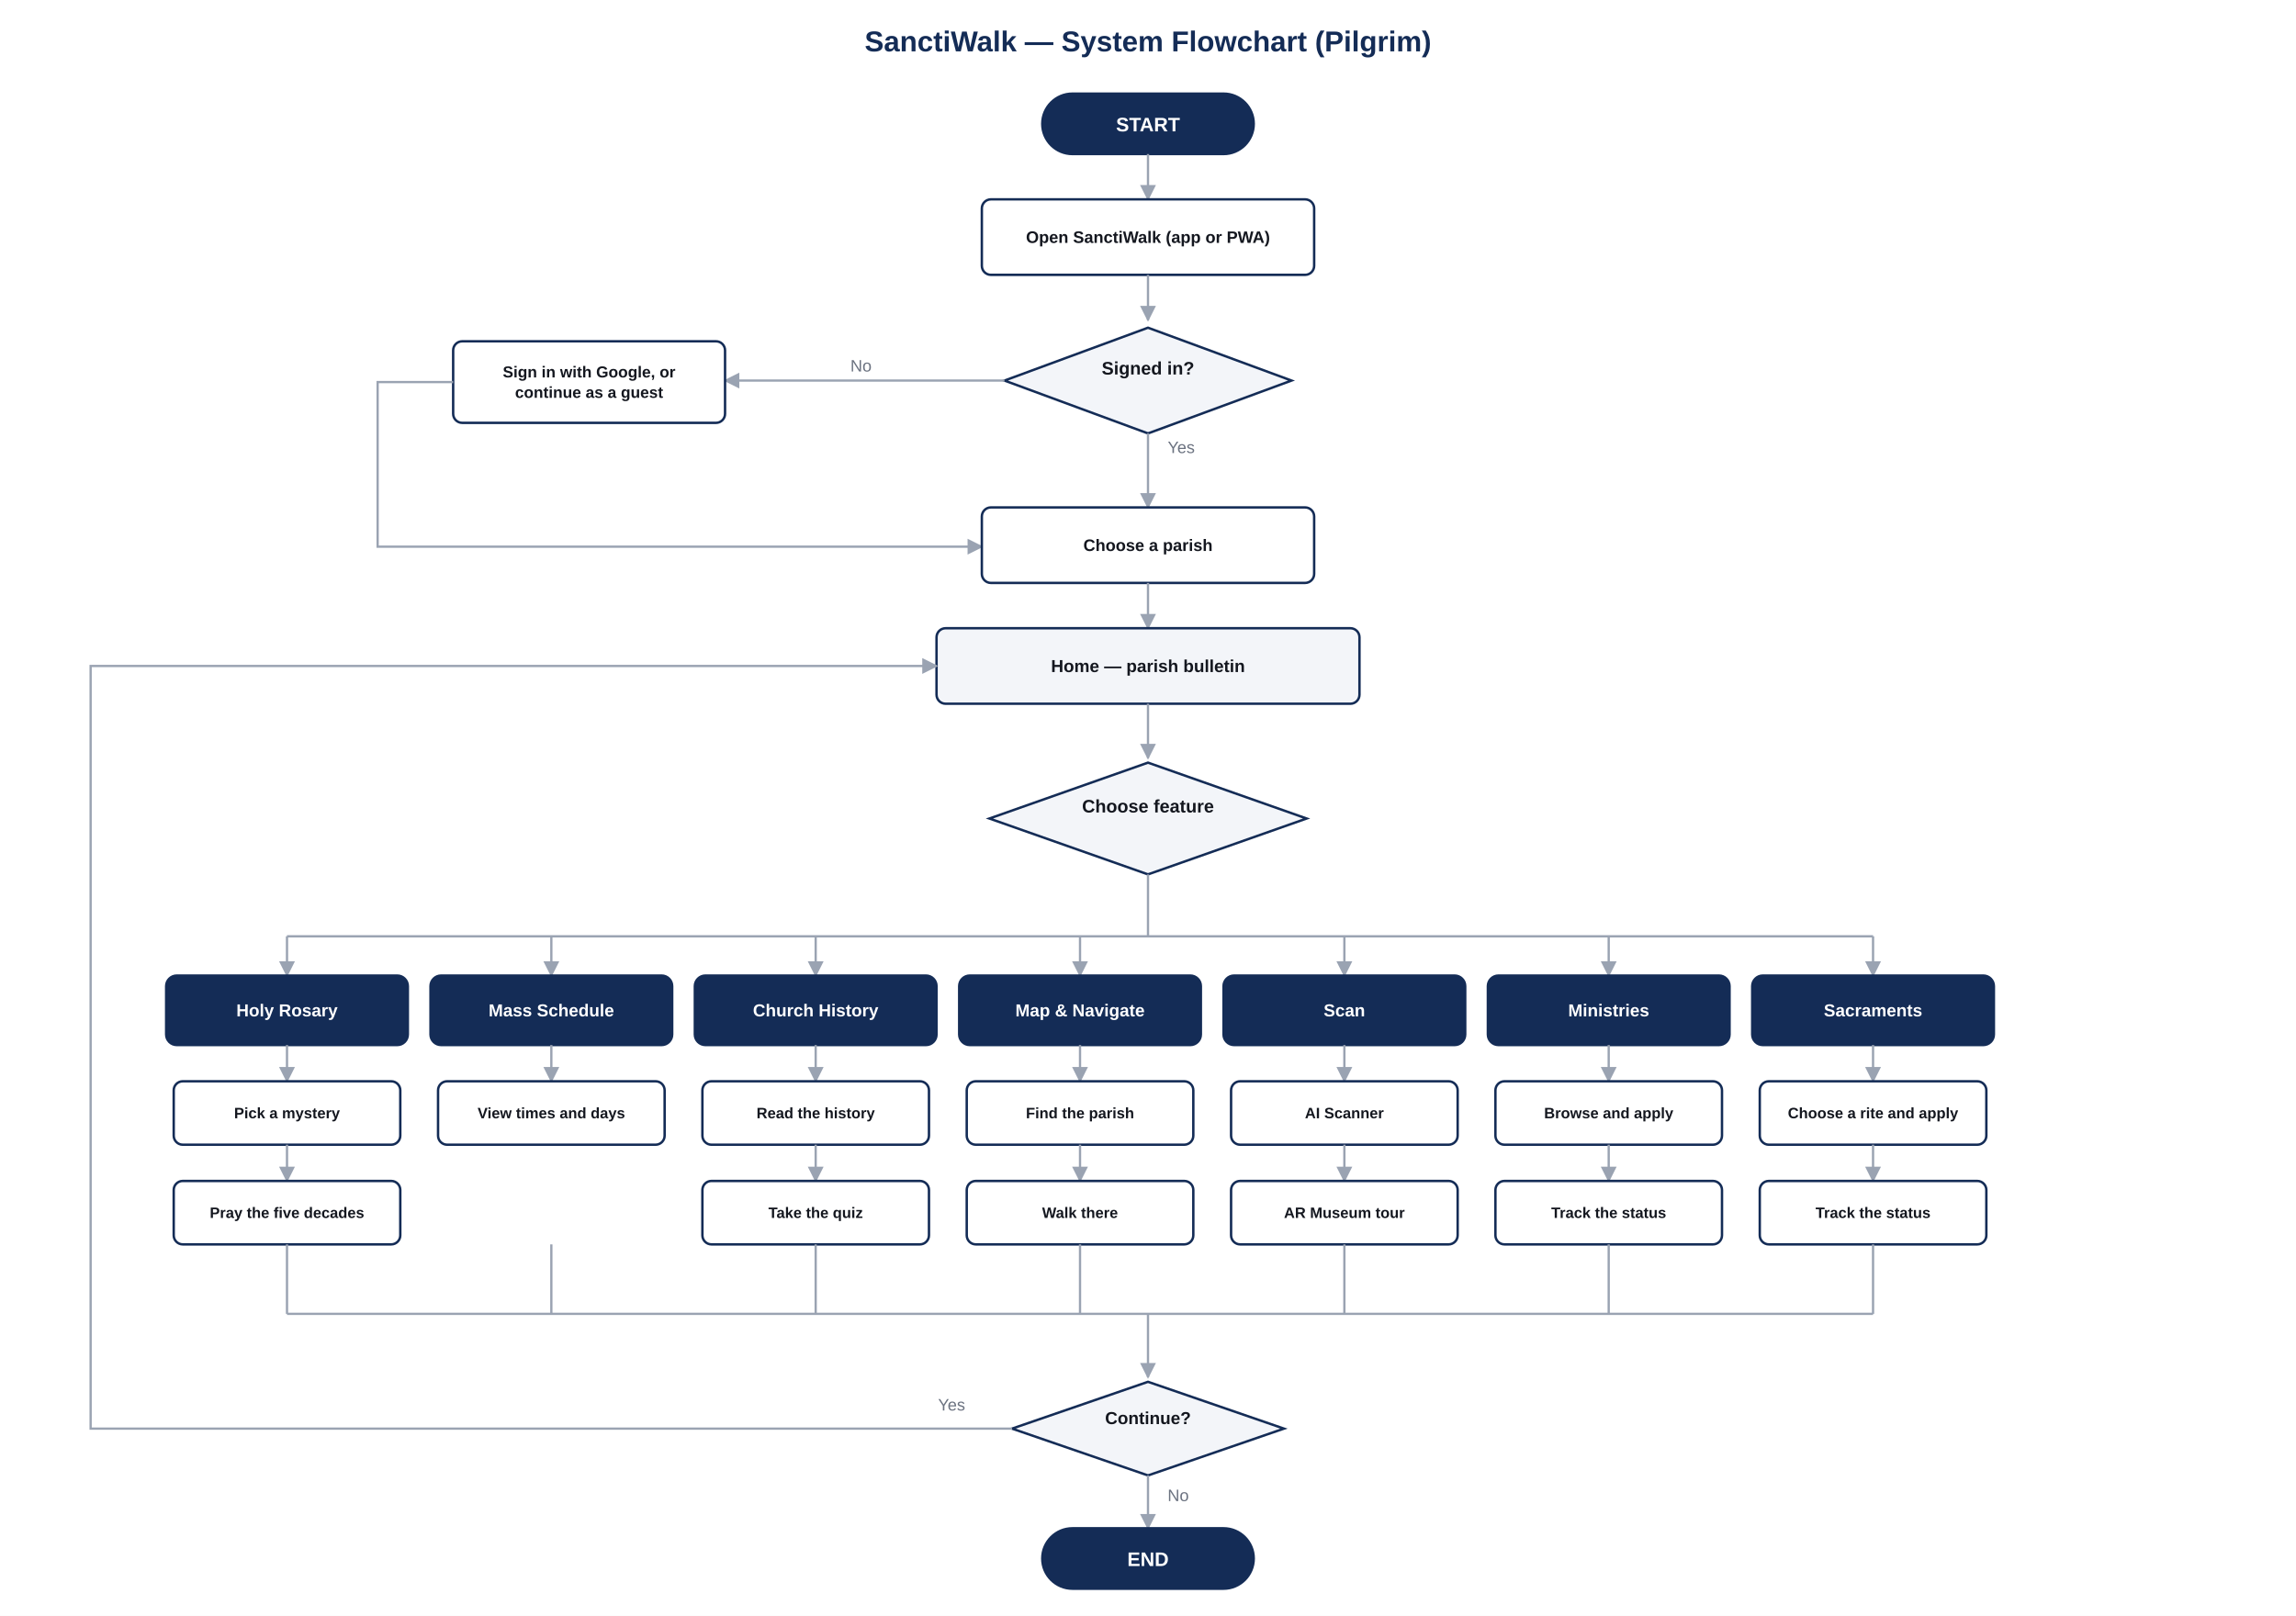
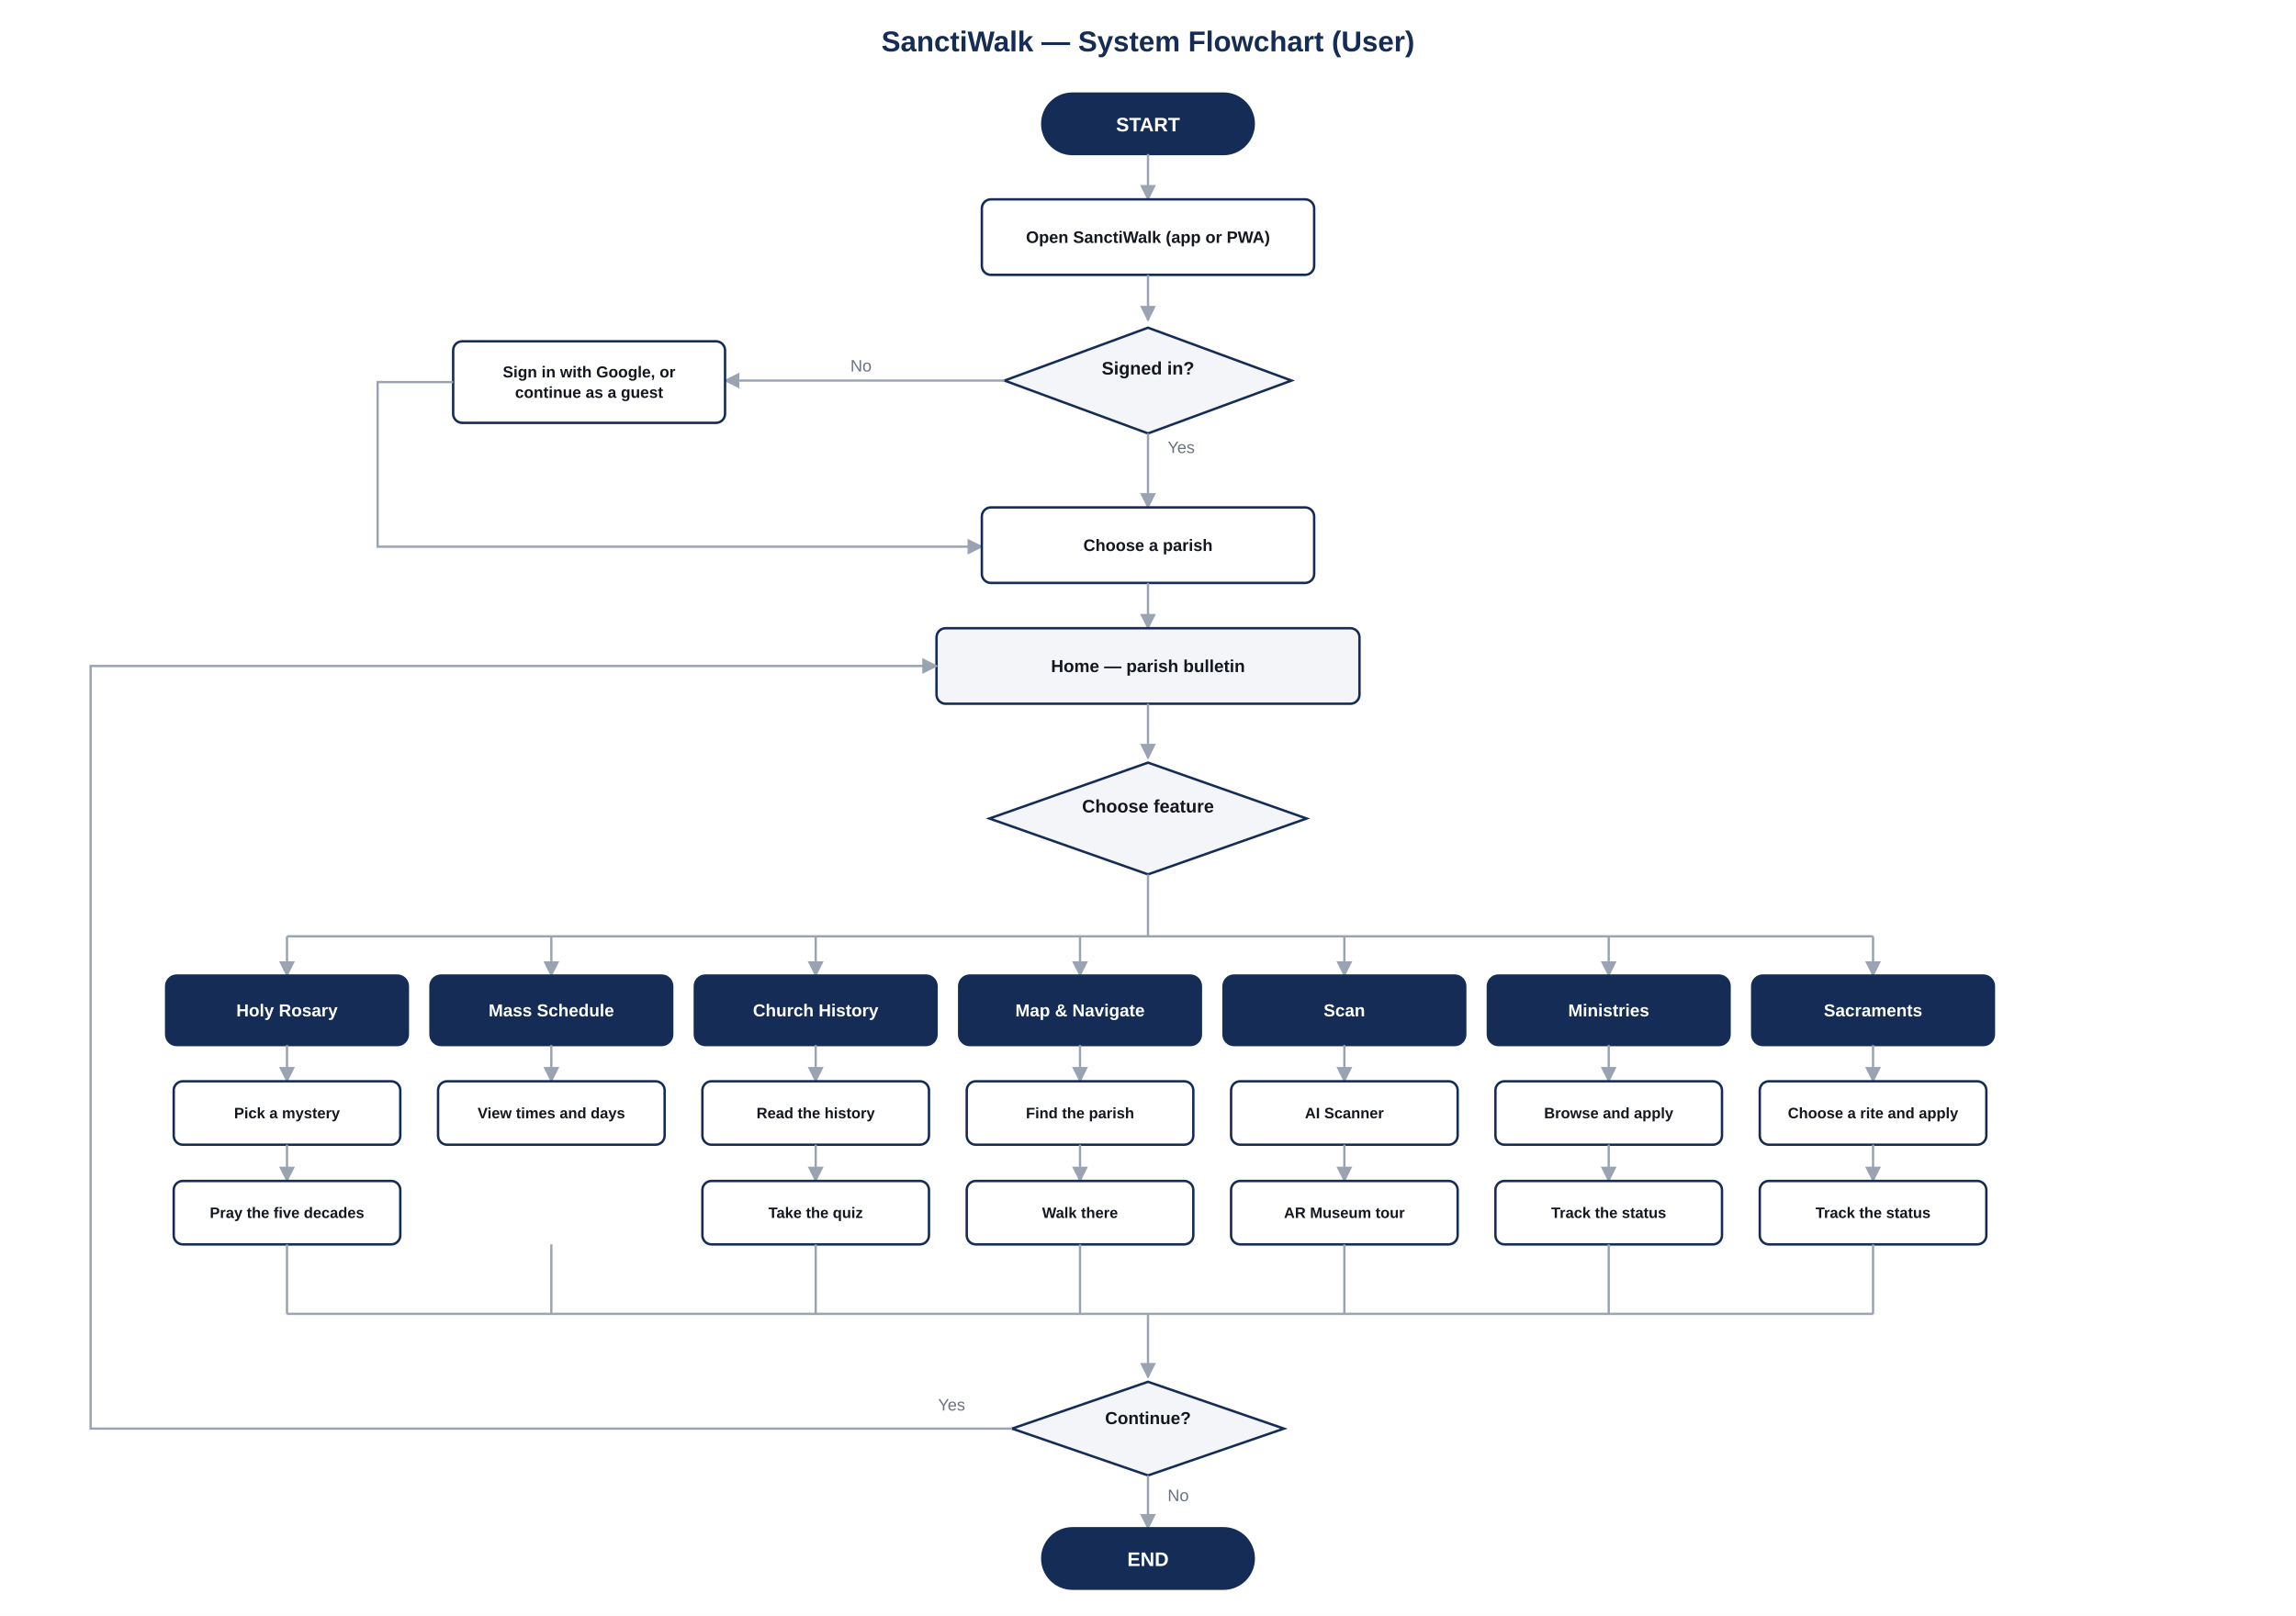
<svg xmlns="http://www.w3.org/2000/svg" width="1520" height="1070" viewBox="0 0 1520 1070">
  <defs>
    <marker id="a" viewBox="0 0 10 10" refX="9" refY="5" markerWidth="7" markerHeight="7" orient="auto-start-reverse">
      <path d="M0,0 L10,5 L0,10 z" fill="#9AA3B2" />
    </marker>
  </defs>
  <rect width="1520" height="1070" fill="#FFFFFF" />
-   <text x="760.0" y="34" font-family="Segoe UI, Calibri, Arial, Helvetica, sans-serif" font-size="19" font-weight="700" fill="#142C56" text-anchor="middle">SanctiWalk — System Flowchart (Pilgrim)</text>
+   <text x="760.0" y="34" font-family="Segoe UI, Calibri, Arial, Helvetica, sans-serif" font-size="19" font-weight="700" fill="#142C56" text-anchor="middle">SanctiWalk — System Flowchart (User)</text>
  <rect x="690" y="62" width="140" height="40" rx="20" fill="#142C56" stroke="#142C56" stroke-width="1.6" />
  <text x="760" y="87" font-family="Segoe UI, Calibri, Arial, Helvetica, sans-serif" font-size="13" fill="#FFFFFF" text-anchor="middle" font-weight="700">START</text>
  <line x1="760" y1="102" x2="760" y2="132" stroke="#9AA3B2" stroke-width="1.5" marker-end="url(#a)" />
  <rect x="650" y="132" width="220" height="50" rx="6" fill="#FFFFFF" stroke="#142C56" stroke-width="1.6" />
  <text x="760.0" y="160.85" font-family="Segoe UI, Calibri, Arial, Helvetica, sans-serif" font-size="11" fill="#14171F" text-anchor="middle" font-weight="600">Open SanctiWalk (app or PWA)</text>
  <line x1="760" y1="182" x2="760" y2="212" stroke="#9AA3B2" stroke-width="1.5" marker-end="url(#a)" />
  <polygon points="760,217.0 855.0,252 760,287.0 665.0,252" fill="#F3F5F9" stroke="#142C56" stroke-width="1.6" />
  <text x="760" y="248" font-family="Segoe UI, Calibri, Arial, Helvetica, sans-serif" font-size="12" fill="#14171F" text-anchor="middle" font-weight="700">Signed in?</text>
  <text x="570" y="246" font-family="Segoe UI, Calibri, Arial, Helvetica, sans-serif" font-size="11" fill="#6B7280" text-anchor="middle" font-weight="400">No</text>
  <text x="782" y="300" font-family="Segoe UI, Calibri, Arial, Helvetica, sans-serif" font-size="11" fill="#6B7280" text-anchor="middle" font-weight="400">Yes</text>
  <line x1="665" y1="252" x2="480" y2="252" stroke="#9AA3B2" stroke-width="1.5" marker-end="url(#a)" />
  <rect x="300" y="226" width="180" height="54" rx="6" fill="#FFFFFF" stroke="#142C56" stroke-width="1.6" />
  <text x="390.0" y="249.925" font-family="Segoe UI, Calibri, Arial, Helvetica, sans-serif" font-size="10.5" fill="#14171F" text-anchor="middle" font-weight="600">Sign in with Google, or</text>
  <text x="390.0" y="263.425" font-family="Segoe UI, Calibri, Arial, Helvetica, sans-serif" font-size="10.5" fill="#14171F" text-anchor="middle" font-weight="600">continue as a guest</text>
  <path d="M300,253 L250,253 L250,362 L650,362" fill="none" stroke="#9AA3B2" stroke-width="1.5" marker-end="url(#a)" />
  <line x1="760" y1="287" x2="760" y2="336" stroke="#9AA3B2" stroke-width="1.5" marker-end="url(#a)" />
  <rect x="650" y="336" width="220" height="50" rx="6" fill="#FFFFFF" stroke="#142C56" stroke-width="1.6" />
  <text x="760.0" y="364.85" font-family="Segoe UI, Calibri, Arial, Helvetica, sans-serif" font-size="11" fill="#14171F" text-anchor="middle" font-weight="600">Choose a parish</text>
  <line x1="760" y1="386" x2="760" y2="416" stroke="#9AA3B2" stroke-width="1.5" marker-end="url(#a)" />
  <rect x="620" y="416" width="280" height="50" rx="6" fill="#F3F5F9" stroke="#142C56" stroke-width="1.6" />
  <text x="760.0" y="445.025" font-family="Segoe UI, Calibri, Arial, Helvetica, sans-serif" font-size="11.5" fill="#14171F" text-anchor="middle" font-weight="600">Home — parish bulletin</text>
  <line x1="760" y1="466" x2="760" y2="502" stroke="#9AA3B2" stroke-width="1.5" marker-end="url(#a)" />
  <polygon points="760,505.0 865.0,542 760,579.0 655.0,542" fill="#F3F5F9" stroke="#142C56" stroke-width="1.6" />
  <text x="760" y="538" font-family="Segoe UI, Calibri, Arial, Helvetica, sans-serif" font-size="12" fill="#14171F" text-anchor="middle" font-weight="700">Choose feature</text>
  <line x1="760" y1="579" x2="760" y2="620" stroke="#9AA3B2" stroke-width="1.5" />
  <path d="M190.0,620 L1240.0,620" fill="none" stroke="#9AA3B2" stroke-width="1.5" />
  <line x1="190.0" y1="620" x2="190.0" y2="646" stroke="#9AA3B2" stroke-width="1.5" marker-end="url(#a)" />
  <rect x="110" y="646" width="160" height="46" rx="7" fill="#142C56" stroke="#142C56" stroke-width="1.6" />
  <text x="190.0" y="673.025" font-family="Segoe UI, Calibri, Arial, Helvetica, sans-serif" font-size="11.5" fill="#FFFFFF" text-anchor="middle" font-weight="600">Holy Rosary</text>
  <line x1="190.0" y1="692" x2="190.0" y2="716" stroke="#9AA3B2" stroke-width="1.5" marker-end="url(#a)" />
  <rect x="115" y="716" width="150" height="42" rx="6" fill="#FFFFFF" stroke="#142C56" stroke-width="1.6" />
  <text x="190.0" y="740.5" font-family="Segoe UI, Calibri, Arial, Helvetica, sans-serif" font-size="10" fill="#14171F" text-anchor="middle" font-weight="600">Pick a mystery</text>
  <line x1="190.0" y1="758" x2="190.0" y2="782" stroke="#9AA3B2" stroke-width="1.5" marker-end="url(#a)" />
  <rect x="115" y="782" width="150" height="42" rx="6" fill="#FFFFFF" stroke="#142C56" stroke-width="1.6" />
  <text x="190.0" y="806.5" font-family="Segoe UI, Calibri, Arial, Helvetica, sans-serif" font-size="10" fill="#14171F" text-anchor="middle" font-weight="600">Pray the five decades</text>
  <line x1="365.0" y1="620" x2="365.0" y2="646" stroke="#9AA3B2" stroke-width="1.5" marker-end="url(#a)" />
  <rect x="285" y="646" width="160" height="46" rx="7" fill="#142C56" stroke="#142C56" stroke-width="1.6" />
  <text x="365.0" y="673.025" font-family="Segoe UI, Calibri, Arial, Helvetica, sans-serif" font-size="11.5" fill="#FFFFFF" text-anchor="middle" font-weight="600">Mass Schedule</text>
  <line x1="365.0" y1="692" x2="365.0" y2="716" stroke="#9AA3B2" stroke-width="1.5" marker-end="url(#a)" />
  <rect x="290" y="716" width="150" height="42" rx="6" fill="#FFFFFF" stroke="#142C56" stroke-width="1.6" />
  <text x="365.0" y="740.5" font-family="Segoe UI, Calibri, Arial, Helvetica, sans-serif" font-size="10" fill="#14171F" text-anchor="middle" font-weight="600">View times and days</text>
  <line x1="540.0" y1="620" x2="540.0" y2="646" stroke="#9AA3B2" stroke-width="1.5" marker-end="url(#a)" />
  <rect x="460" y="646" width="160" height="46" rx="7" fill="#142C56" stroke="#142C56" stroke-width="1.6" />
  <text x="540.0" y="673.025" font-family="Segoe UI, Calibri, Arial, Helvetica, sans-serif" font-size="11.5" fill="#FFFFFF" text-anchor="middle" font-weight="600">Church History</text>
  <line x1="540.0" y1="692" x2="540.0" y2="716" stroke="#9AA3B2" stroke-width="1.5" marker-end="url(#a)" />
  <rect x="465" y="716" width="150" height="42" rx="6" fill="#FFFFFF" stroke="#142C56" stroke-width="1.6" />
  <text x="540.0" y="740.5" font-family="Segoe UI, Calibri, Arial, Helvetica, sans-serif" font-size="10" fill="#14171F" text-anchor="middle" font-weight="600">Read the history</text>
  <line x1="540.0" y1="758" x2="540.0" y2="782" stroke="#9AA3B2" stroke-width="1.5" marker-end="url(#a)" />
  <rect x="465" y="782" width="150" height="42" rx="6" fill="#FFFFFF" stroke="#142C56" stroke-width="1.6" />
  <text x="540.0" y="806.5" font-family="Segoe UI, Calibri, Arial, Helvetica, sans-serif" font-size="10" fill="#14171F" text-anchor="middle" font-weight="600">Take the quiz</text>
  <line x1="715.0" y1="620" x2="715.0" y2="646" stroke="#9AA3B2" stroke-width="1.5" marker-end="url(#a)" />
  <rect x="635" y="646" width="160" height="46" rx="7" fill="#142C56" stroke="#142C56" stroke-width="1.6" />
  <text x="715.0" y="673.025" font-family="Segoe UI, Calibri, Arial, Helvetica, sans-serif" font-size="11.5" fill="#FFFFFF" text-anchor="middle" font-weight="600">Map &amp; Navigate</text>
  <line x1="715.0" y1="692" x2="715.0" y2="716" stroke="#9AA3B2" stroke-width="1.5" marker-end="url(#a)" />
  <rect x="640" y="716" width="150" height="42" rx="6" fill="#FFFFFF" stroke="#142C56" stroke-width="1.6" />
  <text x="715.0" y="740.5" font-family="Segoe UI, Calibri, Arial, Helvetica, sans-serif" font-size="10" fill="#14171F" text-anchor="middle" font-weight="600">Find the parish</text>
  <line x1="715.0" y1="758" x2="715.0" y2="782" stroke="#9AA3B2" stroke-width="1.5" marker-end="url(#a)" />
  <rect x="640" y="782" width="150" height="42" rx="6" fill="#FFFFFF" stroke="#142C56" stroke-width="1.6" />
  <text x="715.0" y="806.5" font-family="Segoe UI, Calibri, Arial, Helvetica, sans-serif" font-size="10" fill="#14171F" text-anchor="middle" font-weight="600">Walk there</text>
  <line x1="890.0" y1="620" x2="890.0" y2="646" stroke="#9AA3B2" stroke-width="1.5" marker-end="url(#a)" />
  <rect x="810" y="646" width="160" height="46" rx="7" fill="#142C56" stroke="#142C56" stroke-width="1.6" />
  <text x="890.0" y="673.025" font-family="Segoe UI, Calibri, Arial, Helvetica, sans-serif" font-size="11.5" fill="#FFFFFF" text-anchor="middle" font-weight="600">Scan</text>
  <line x1="890.0" y1="692" x2="890.0" y2="716" stroke="#9AA3B2" stroke-width="1.5" marker-end="url(#a)" />
  <rect x="815" y="716" width="150" height="42" rx="6" fill="#FFFFFF" stroke="#142C56" stroke-width="1.6" />
  <text x="890.0" y="740.5" font-family="Segoe UI, Calibri, Arial, Helvetica, sans-serif" font-size="10" fill="#14171F" text-anchor="middle" font-weight="600">AI Scanner</text>
  <line x1="890.0" y1="758" x2="890.0" y2="782" stroke="#9AA3B2" stroke-width="1.5" marker-end="url(#a)" />
  <rect x="815" y="782" width="150" height="42" rx="6" fill="#FFFFFF" stroke="#142C56" stroke-width="1.6" />
  <text x="890.0" y="806.5" font-family="Segoe UI, Calibri, Arial, Helvetica, sans-serif" font-size="10" fill="#14171F" text-anchor="middle" font-weight="600">AR Museum tour</text>
  <line x1="1065.0" y1="620" x2="1065.0" y2="646" stroke="#9AA3B2" stroke-width="1.5" marker-end="url(#a)" />
  <rect x="985" y="646" width="160" height="46" rx="7" fill="#142C56" stroke="#142C56" stroke-width="1.6" />
  <text x="1065.0" y="673.025" font-family="Segoe UI, Calibri, Arial, Helvetica, sans-serif" font-size="11.5" fill="#FFFFFF" text-anchor="middle" font-weight="600">Ministries</text>
  <line x1="1065.0" y1="692" x2="1065.0" y2="716" stroke="#9AA3B2" stroke-width="1.5" marker-end="url(#a)" />
  <rect x="990" y="716" width="150" height="42" rx="6" fill="#FFFFFF" stroke="#142C56" stroke-width="1.6" />
  <text x="1065.0" y="740.5" font-family="Segoe UI, Calibri, Arial, Helvetica, sans-serif" font-size="10" fill="#14171F" text-anchor="middle" font-weight="600">Browse and apply</text>
  <line x1="1065.0" y1="758" x2="1065.0" y2="782" stroke="#9AA3B2" stroke-width="1.5" marker-end="url(#a)" />
  <rect x="990" y="782" width="150" height="42" rx="6" fill="#FFFFFF" stroke="#142C56" stroke-width="1.6" />
  <text x="1065.0" y="806.5" font-family="Segoe UI, Calibri, Arial, Helvetica, sans-serif" font-size="10" fill="#14171F" text-anchor="middle" font-weight="600">Track the status</text>
  <line x1="1240.0" y1="620" x2="1240.0" y2="646" stroke="#9AA3B2" stroke-width="1.5" marker-end="url(#a)" />
  <rect x="1160" y="646" width="160" height="46" rx="7" fill="#142C56" stroke="#142C56" stroke-width="1.6" />
  <text x="1240.0" y="673.025" font-family="Segoe UI, Calibri, Arial, Helvetica, sans-serif" font-size="11.5" fill="#FFFFFF" text-anchor="middle" font-weight="600">Sacraments</text>
  <line x1="1240.0" y1="692" x2="1240.0" y2="716" stroke="#9AA3B2" stroke-width="1.5" marker-end="url(#a)" />
  <rect x="1165" y="716" width="150" height="42" rx="6" fill="#FFFFFF" stroke="#142C56" stroke-width="1.6" />
  <text x="1240.0" y="740.5" font-family="Segoe UI, Calibri, Arial, Helvetica, sans-serif" font-size="10" fill="#14171F" text-anchor="middle" font-weight="600">Choose a rite and apply</text>
  <line x1="1240.0" y1="758" x2="1240.0" y2="782" stroke="#9AA3B2" stroke-width="1.5" marker-end="url(#a)" />
  <rect x="1165" y="782" width="150" height="42" rx="6" fill="#FFFFFF" stroke="#142C56" stroke-width="1.6" />
  <text x="1240.0" y="806.5" font-family="Segoe UI, Calibri, Arial, Helvetica, sans-serif" font-size="10" fill="#14171F" text-anchor="middle" font-weight="600">Track the status</text>
  <line x1="190.0" y1="824" x2="190.0" y2="870" stroke="#9AA3B2" stroke-width="1.5" />
  <line x1="365.0" y1="824" x2="365.0" y2="870" stroke="#9AA3B2" stroke-width="1.5" />
  <line x1="540.0" y1="824" x2="540.0" y2="870" stroke="#9AA3B2" stroke-width="1.5" />
  <line x1="715.0" y1="824" x2="715.0" y2="870" stroke="#9AA3B2" stroke-width="1.5" />
  <line x1="890.0" y1="824" x2="890.0" y2="870" stroke="#9AA3B2" stroke-width="1.5" />
  <line x1="1065.0" y1="824" x2="1065.0" y2="870" stroke="#9AA3B2" stroke-width="1.5" />
  <line x1="1240.0" y1="824" x2="1240.0" y2="870" stroke="#9AA3B2" stroke-width="1.5" />
  <path d="M190.0,870 L1240.0,870" fill="none" stroke="#9AA3B2" stroke-width="1.5" />
  <line x1="760" y1="870" x2="760" y2="912" stroke="#9AA3B2" stroke-width="1.5" marker-end="url(#a)" />
  <polygon points="760,915.0 850.0,946 760,977.0 670.0,946" fill="#F3F5F9" stroke="#142C56" stroke-width="1.6" />
  <text x="760" y="943.0" font-family="Segoe UI, Calibri, Arial, Helvetica, sans-serif" font-size="11.5" fill="#14171F" text-anchor="middle" font-weight="700">Continue?</text>
  <text x="630" y="934" font-family="Segoe UI, Calibri, Arial, Helvetica, sans-serif" font-size="11" fill="#6B7280" text-anchor="middle" font-weight="400">Yes</text>
  <text x="780" y="994" font-family="Segoe UI, Calibri, Arial, Helvetica, sans-serif" font-size="11" fill="#6B7280" text-anchor="middle" font-weight="400">No</text>
  <path d="M670,946 L60,946 L60,441 L620,441" fill="none" stroke="#9AA3B2" stroke-width="1.5" marker-end="url(#a)" />
  <line x1="760" y1="977" x2="760" y2="1012" stroke="#9AA3B2" stroke-width="1.5" marker-end="url(#a)" />
  <rect x="690" y="1012" width="140" height="40" rx="20" fill="#142C56" stroke="#142C56" stroke-width="1.6" />
  <text x="760" y="1037" font-family="Segoe UI, Calibri, Arial, Helvetica, sans-serif" font-size="13" fill="#FFFFFF" text-anchor="middle" font-weight="700">END</text>
</svg>
